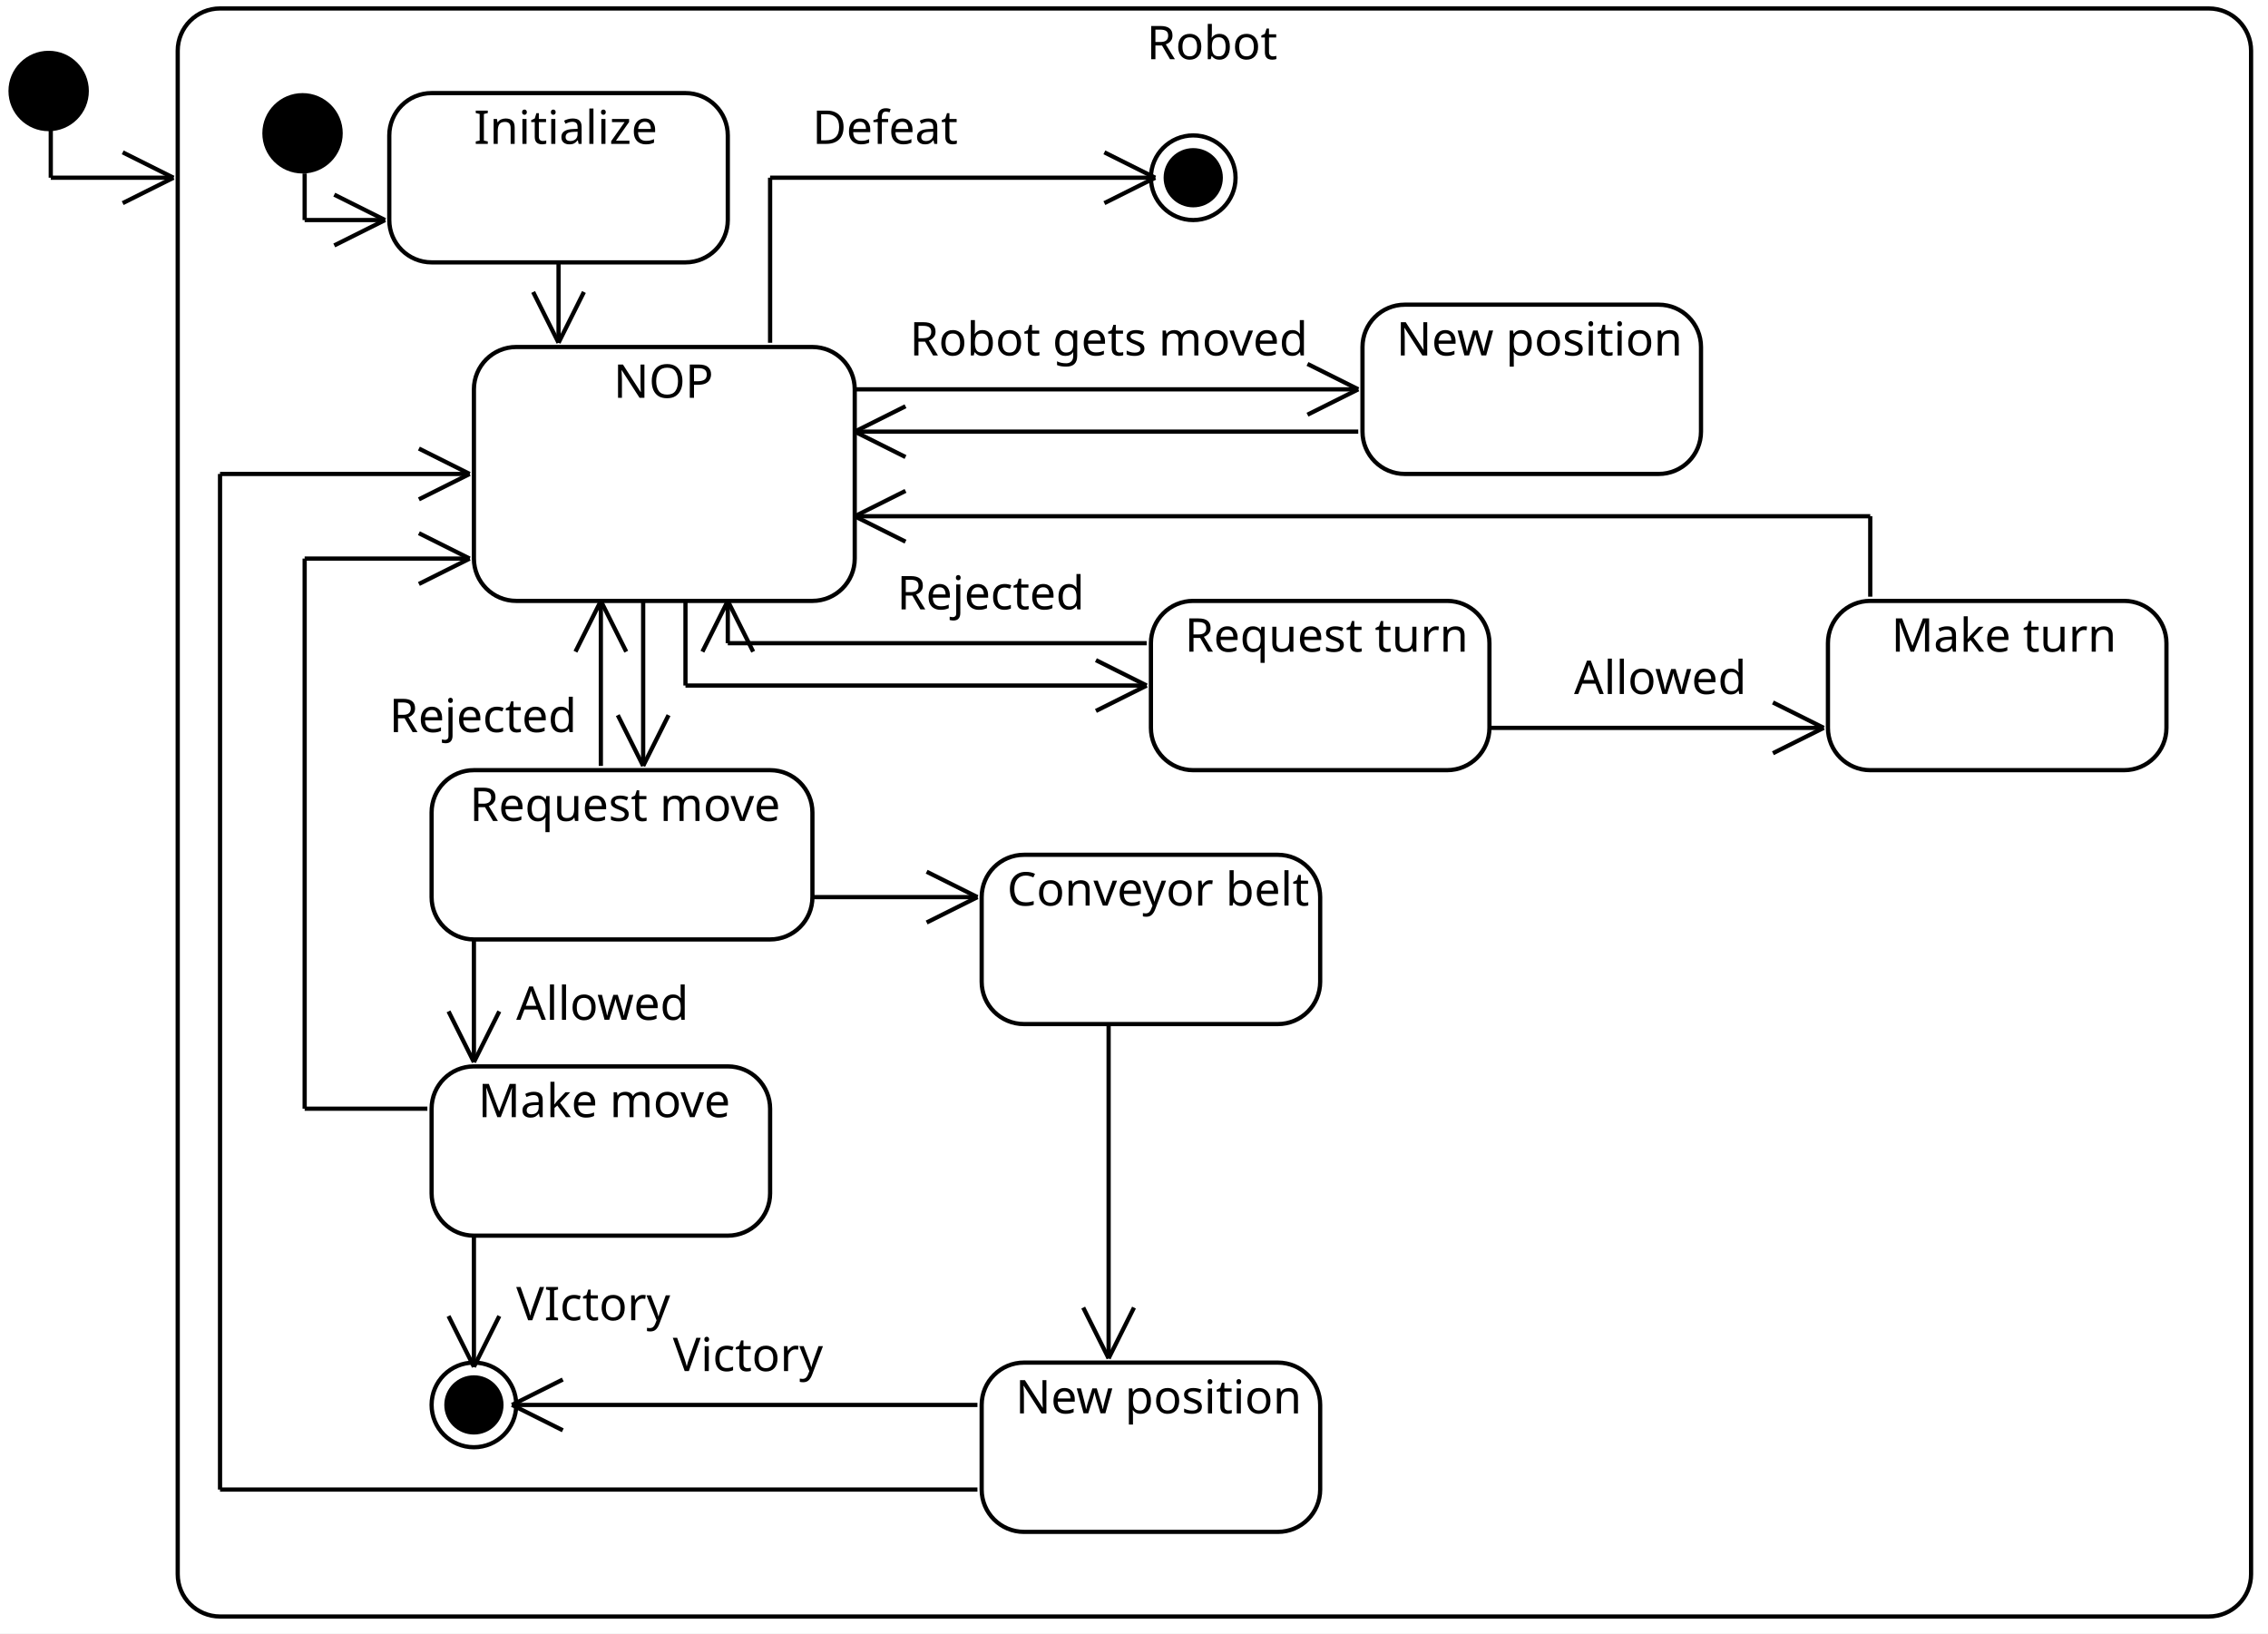
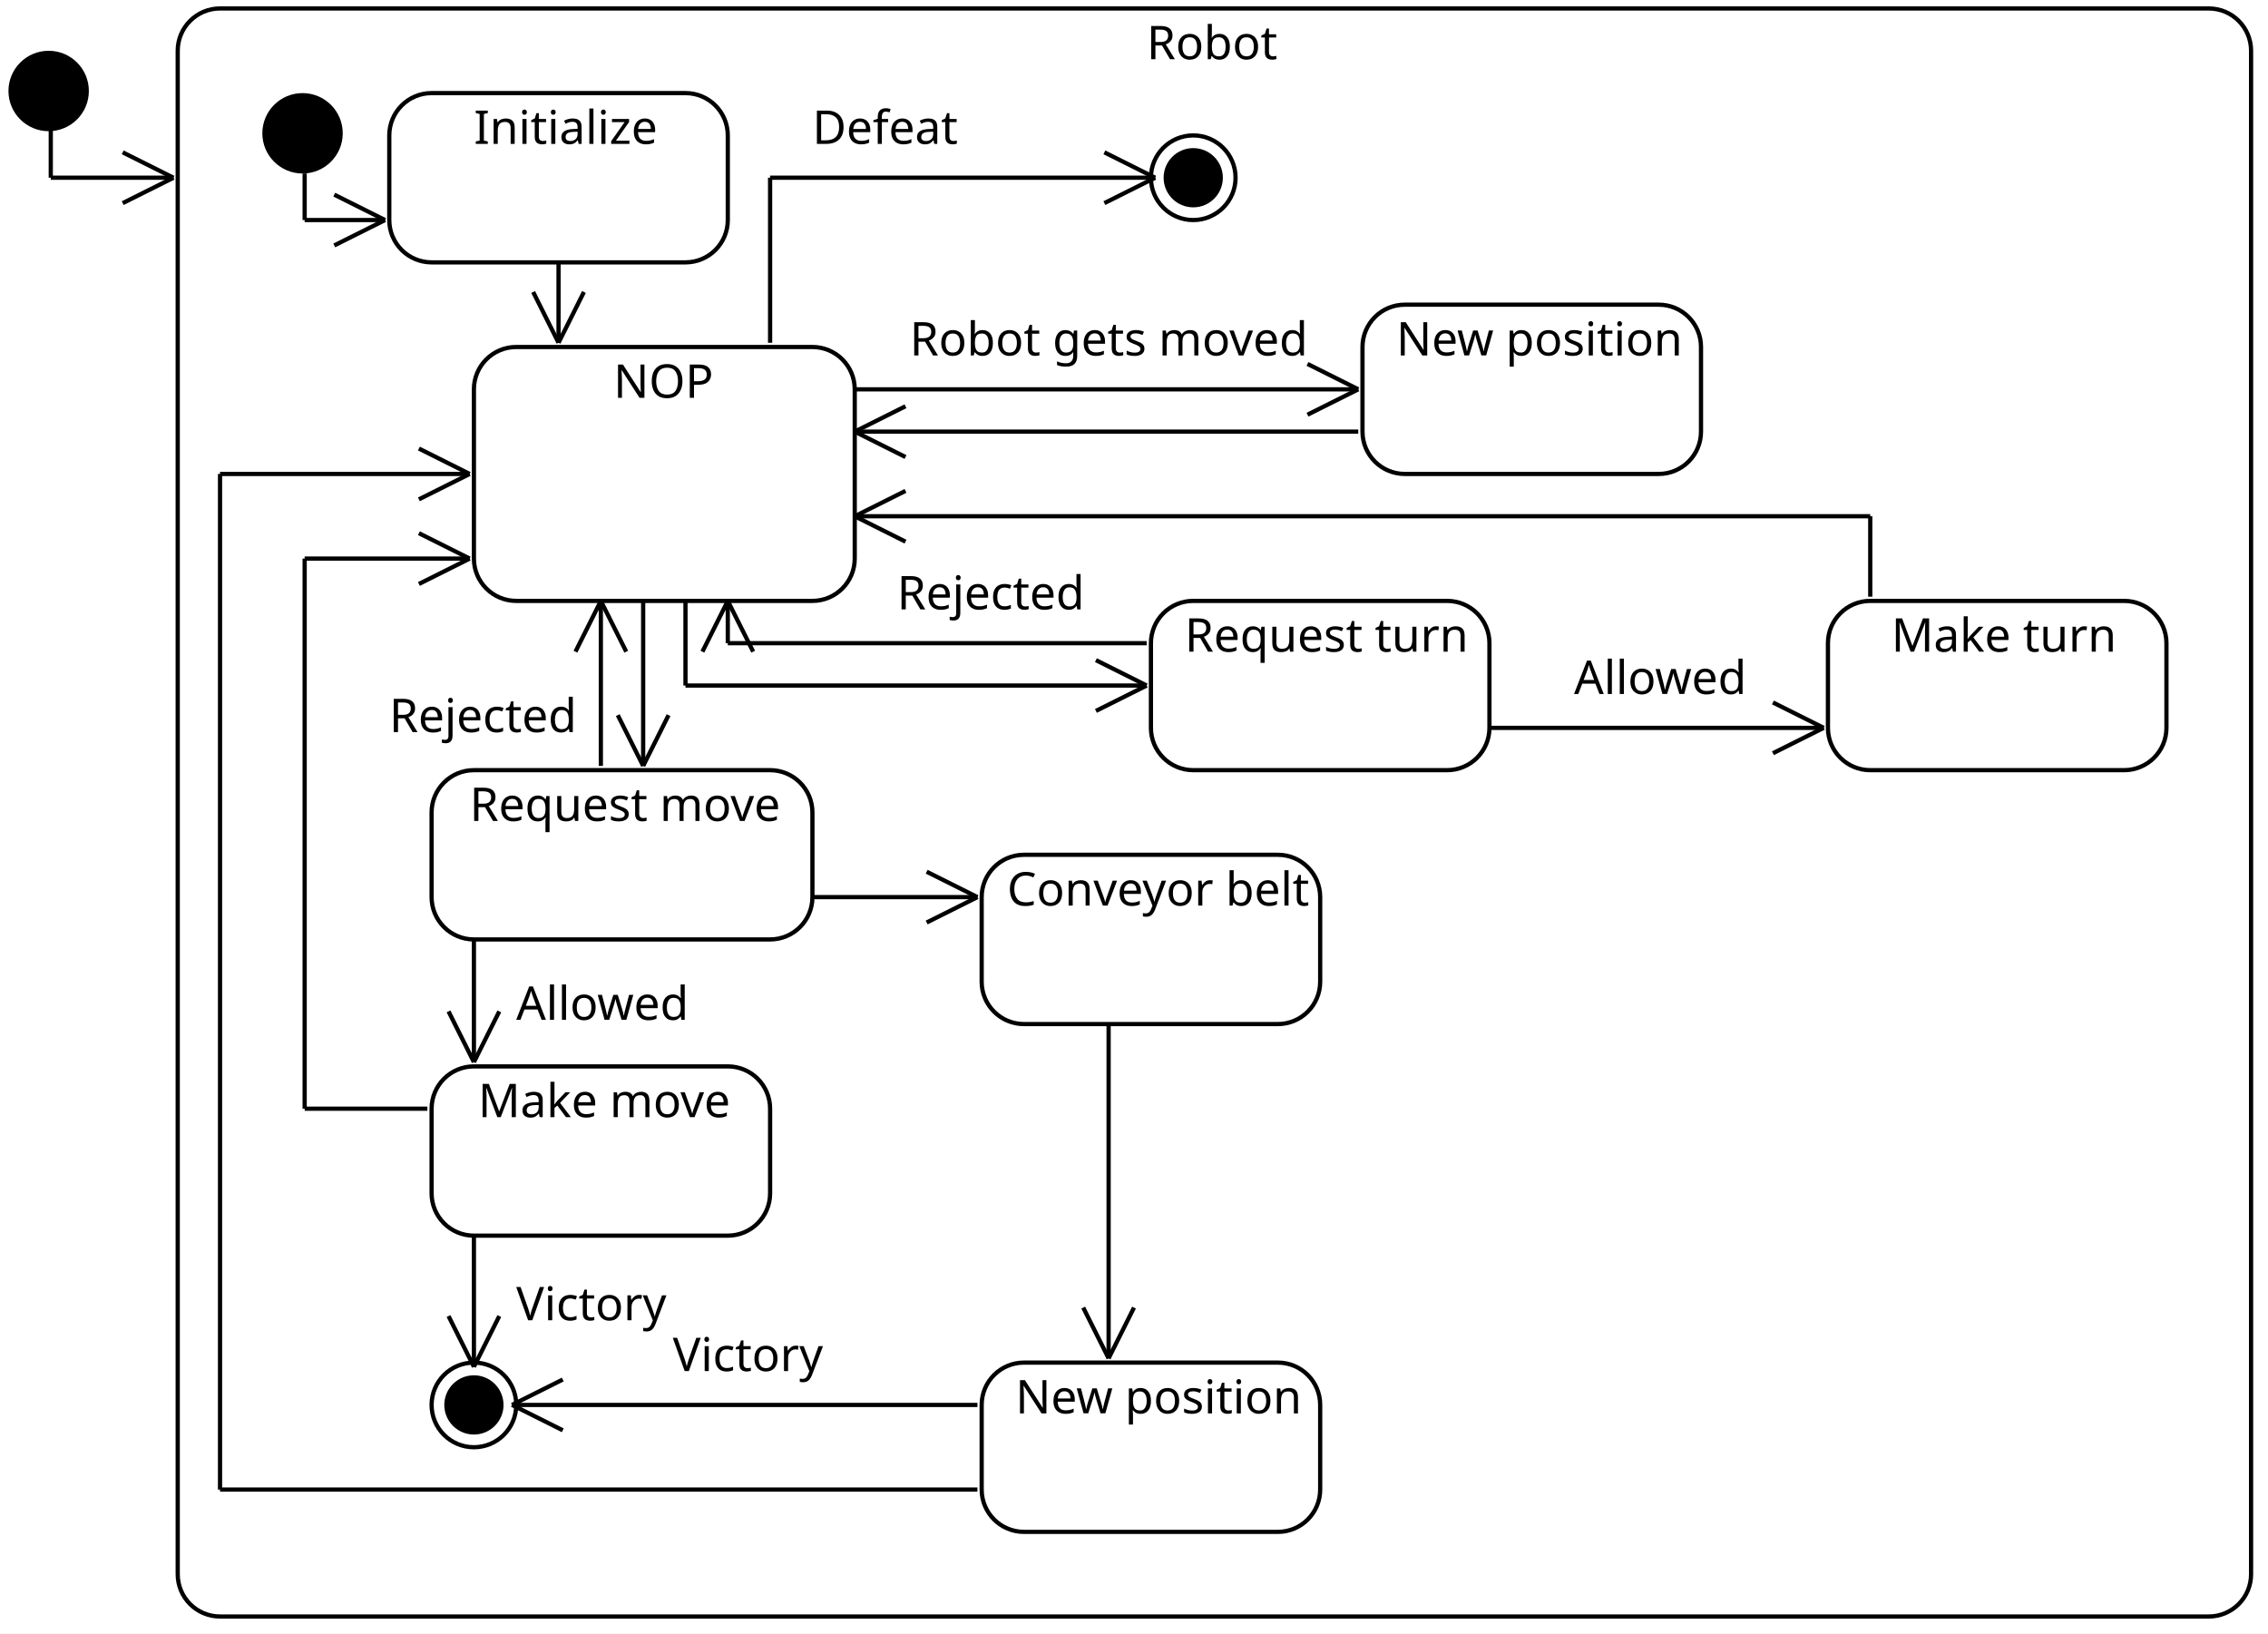
<svg xmlns="http://www.w3.org/2000/svg" fill-opacity="0" color-rendering="auto" color-interpolation="auto" stroke="rgb(0,0,0)" text-rendering="auto" stroke-linecap="square" width="536" stroke-miterlimit="10" stroke-opacity="0" shape-rendering="auto" fill="rgb(0,0,0)" stroke-dasharray="none" font-weight="normal" stroke-width="1" height="386" font-family="'Dialog'" font-style="normal" stroke-linejoin="miter" font-size="12" stroke-dashoffset="0" image-rendering="auto">
  <defs id="genericDefs" />
  <g>
    <defs id="defs1">
      <clipPath clipPathUnits="userSpaceOnUse" id="clipPath1">
        <path d="M-7 -7 L501 -7 L501 391 L-7 391 L-7 -7 Z" />
      </clipPath>
      <clipPath clipPathUnits="userSpaceOnUse" id="clipPath2">
        <path d="M-7 -7 L31 -7 L31 31 L-7 31 L-7 -7 Z" />
      </clipPath>
      <clipPath clipPathUnits="userSpaceOnUse" id="clipPath3">
        <path d="M-7 -7 L501 -7 L501 376 L-7 376 L-7 -7 Z" />
      </clipPath>
      <clipPath clipPathUnits="userSpaceOnUse" id="clipPath4">
        <path d="M-7 -7 L91 -7 L91 51 L-7 51 L-7 -7 Z" />
      </clipPath>
      <clipPath clipPathUnits="userSpaceOnUse" id="clipPath5">
        <path d="M-7 -7 L101 -7 L101 71 L-7 71 L-7 -7 Z" />
      </clipPath>
      <clipPath clipPathUnits="userSpaceOnUse" id="clipPath6">
        <path d="M-7 -7 L101 -7 L101 51 L-7 51 L-7 -7 Z" />
      </clipPath>
      <clipPath clipPathUnits="userSpaceOnUse" id="clipPath7">
        <path d="M-80 -15 L160 -15 L160 30 L-80 30 L-80 -15 Z" />
      </clipPath>
      <clipPath clipPathUnits="userSpaceOnUse" id="clipPath8">
        <path d="M-90 -15 L180 -15 L180 30 L-90 30 L-90 -15 Z" />
      </clipPath>
      <clipPath clipPathUnits="userSpaceOnUse" id="clipPath9">
        <path d="M-490 -15 L980 -15 L980 30 L-490 30 L-490 -15 Z" />
      </clipPath>
      <clipPath clipPathUnits="userSpaceOnUse" id="clipPath10">
        <path d="M0 0 L133 0 L133 116 L0 116 L0 0 Z" />
      </clipPath>
      <clipPath clipPathUnits="userSpaceOnUse" id="clipPath11">
        <path d="M0 0 L104 0 L104 123 L0 123 L0 0 Z" />
      </clipPath>
      <clipPath clipPathUnits="userSpaceOnUse" id="clipPath12">
        <path d="M0 0 L223 0 L223 104 L0 104 L0 0 Z" />
      </clipPath>
      <clipPath clipPathUnits="userSpaceOnUse" id="clipPath13">
        <path d="M0 0 L104 0 L104 143 L0 143 L0 0 Z" />
      </clipPath>
      <clipPath clipPathUnits="userSpaceOnUse" id="clipPath14">
        <path d="M0 0 L213 0 L213 124 L0 124 L0 0 Z" />
      </clipPath>
      <clipPath clipPathUnits="userSpaceOnUse" id="clipPath15">
        <path d="M0 0 L203 0 L203 114 L0 114 L0 0 Z" />
      </clipPath>
      <clipPath clipPathUnits="userSpaceOnUse" id="clipPath16">
        <path d="M0 0 L183 0 L183 104 L0 104 L0 0 Z" />
      </clipPath>
      <clipPath clipPathUnits="userSpaceOnUse" id="clipPath17">
        <path d="M0 0 L344 0 L344 123 L0 123 L0 0 Z" />
      </clipPath>
      <clipPath clipPathUnits="userSpaceOnUse" id="clipPath18">
        <path d="M0 0 L104 0 L104 133 L0 133 L0 0 Z" />
      </clipPath>
      <clipPath clipPathUnits="userSpaceOnUse" id="clipPath19">
        <path d="M0 0 L143 0 L143 234 L0 234 L0 0 Z" />
      </clipPath>
      <clipPath clipPathUnits="userSpaceOnUse" id="clipPath20">
        <path d="M0 0 L45 0 L45 37 L0 37 L0 0 Z" />
      </clipPath>
      <clipPath clipPathUnits="userSpaceOnUse" id="clipPath21">
        <path d="M0 0 L104 0 L104 135 L0 135 L0 0 Z" />
      </clipPath>
      <clipPath clipPathUnits="userSpaceOnUse" id="clipPath22">
        <path d="M0 0 L195 0 L195 143 L0 143 L0 0 Z" />
      </clipPath>
      <clipPath clipPathUnits="userSpaceOnUse" id="clipPath23">
        <path d="M0 0 L143 0 L143 104 L0 104 L0 0 Z" />
      </clipPath>
      <clipPath clipPathUnits="userSpaceOnUse" id="clipPath24">
        <path d="M0 0 L104 0 L104 183 L0 183 L0 0 Z" />
      </clipPath>
      <clipPath clipPathUnits="userSpaceOnUse" id="clipPath25">
        <path d="M0 0 L214 0 L214 104 L0 104 L0 0 Z" />
      </clipPath>
      <clipPath clipPathUnits="userSpaceOnUse" id="clipPath26">
        <path d="M0 0 L283 0 L283 344 L0 344 L0 0 Z" />
      </clipPath>
      <clipPath clipPathUnits="userSpaceOnUse" id="clipPath27">
        <path d="M-54 -15 L108 -15 L108 30 L-54 30 L-54 -15 Z" />
      </clipPath>
      <clipPath clipPathUnits="userSpaceOnUse" id="clipPath28">
        <path d="M-52 -15 L104 -15 L104 30 L-52 30 L-52 -15 Z" />
      </clipPath>
      <clipPath clipPathUnits="userSpaceOnUse" id="clipPath29">
        <path d="M-59 -15 L118 -15 L118 30 L-59 30 L-59 -15 Z" />
      </clipPath>
      <clipPath clipPathUnits="userSpaceOnUse" id="clipPath30">
        <path d="M-63 -15 L126 -15 L126 30 L-63 30 L-63 -15 Z" />
      </clipPath>
      <clipPath clipPathUnits="userSpaceOnUse" id="clipPath31">
        <path d="M-109 -15 L218 -15 L218 30 L-109 30 L-109 -15 Z" />
      </clipPath>
    </defs>
    <g fill="white" text-rendering="geometricPrecision" fill-opacity="1" stroke-opacity="1" stroke="white">
      <rect x="0" width="536" height="386" y="0" stroke="none" />
    </g>
    <g font-size="11" transform="translate(42,2)" fill-opacity="1" fill="white" text-rendering="geometricPrecision" font-family="sans-serif" stroke="white" stroke-opacity="1">
      <rect x="0" y="0" clip-path="url(#clipPath1)" width="490" rx="10" ry="10" height="380" stroke="none" />
    </g>
    <g font-size="11" stroke-linecap="butt" transform="translate(42,2)" fill-opacity="1" fill="black" text-rendering="geometricPrecision" font-family="sans-serif" stroke-linejoin="round" stroke="black" stroke-opacity="1" stroke-miterlimit="0">
      <rect x="0" y="0" clip-path="url(#clipPath1)" fill="none" width="490" rx="10" ry="10" height="380" />
    </g>
    <g font-size="11" transform="translate(2,12)" fill-opacity="1" fill="black" text-rendering="geometricPrecision" font-family="sans-serif" stroke="black" stroke-opacity="1">
      <circle r="9.5" clip-path="url(#clipPath2)" cx="9.5" cy="9.5" stroke="none" />
    </g>
    <g font-size="11" transform="translate(92,22)" fill-opacity="1" fill="white" text-rendering="geometricPrecision" font-family="sans-serif" stroke="white" stroke-opacity="1">
      <rect x="0" y="0" clip-path="url(#clipPath4)" width="80" rx="10" ry="10" height="40" stroke="none" />
    </g>
    <g font-size="11" stroke-linecap="butt" transform="translate(92,22)" fill-opacity="1" fill="black" text-rendering="geometricPrecision" font-family="sans-serif" stroke-linejoin="round" stroke="black" stroke-opacity="1" stroke-miterlimit="0">
      <rect x="0" y="0" clip-path="url(#clipPath4)" fill="none" width="80" rx="10" ry="10" height="40" />
    </g>
    <g font-size="11" transform="translate(62,22)" fill-opacity="1" fill="black" text-rendering="geometricPrecision" font-family="sans-serif" stroke="black" stroke-opacity="1">
      <circle r="9.5" clip-path="url(#clipPath2)" cx="9.5" cy="9.5" stroke="none" />
    </g>
    <g font-size="11" transform="translate(112,82)" fill-opacity="1" fill="white" text-rendering="geometricPrecision" font-family="sans-serif" stroke="white" stroke-opacity="1">
      <rect x="0" y="0" clip-path="url(#clipPath5)" width="90" rx="10" ry="10" height="60" stroke="none" />
    </g>
    <g font-size="11" stroke-linecap="butt" transform="translate(112,82)" fill-opacity="1" fill="black" text-rendering="geometricPrecision" font-family="sans-serif" stroke-linejoin="round" stroke="black" stroke-opacity="1" stroke-miterlimit="0">
      <rect x="0" y="0" clip-path="url(#clipPath5)" fill="none" width="90" rx="10" ry="10" height="60" />
    </g>
    <g font-size="11" transform="translate(322,72)" fill-opacity="1" fill="white" text-rendering="geometricPrecision" font-family="sans-serif" stroke="white" stroke-opacity="1">
      <rect x="0" y="0" clip-path="url(#clipPath4)" width="80" rx="10" ry="10" height="40" stroke="none" />
    </g>
    <g font-size="11" stroke-linecap="butt" transform="translate(322,72)" fill-opacity="1" fill="black" text-rendering="geometricPrecision" font-family="sans-serif" stroke-linejoin="round" stroke="black" stroke-opacity="1" stroke-miterlimit="0">
      <rect x="0" y="0" clip-path="url(#clipPath4)" fill="none" width="80" rx="10" ry="10" height="40" />
    </g>
    <g font-size="11" transform="translate(102,182)" fill-opacity="1" fill="white" text-rendering="geometricPrecision" font-family="sans-serif" stroke="white" stroke-opacity="1">
      <rect x="0" y="0" clip-path="url(#clipPath6)" width="90" rx="10" ry="10" height="40" stroke="none" />
    </g>
    <g font-size="11" stroke-linecap="butt" transform="translate(102,182)" fill-opacity="1" fill="black" text-rendering="geometricPrecision" font-family="sans-serif" stroke-linejoin="round" stroke="black" stroke-opacity="1" stroke-miterlimit="0">
      <rect x="0" y="0" clip-path="url(#clipPath6)" fill="none" width="90" rx="10" ry="10" height="40" />
    </g>
    <g font-size="11" transform="translate(272,142)" fill-opacity="1" fill="white" text-rendering="geometricPrecision" font-family="sans-serif" stroke="white" stroke-opacity="1">
      <rect x="0" y="0" clip-path="url(#clipPath4)" width="80" rx="10" ry="10" height="40" stroke="none" />
    </g>
    <g font-size="11" stroke-linecap="butt" transform="translate(272,142)" fill-opacity="1" fill="black" text-rendering="geometricPrecision" font-family="sans-serif" stroke-linejoin="round" stroke="black" stroke-opacity="1" stroke-miterlimit="0">
      <rect x="0" y="0" clip-path="url(#clipPath4)" fill="none" width="80" rx="10" ry="10" height="40" />
    </g>
    <g font-size="11" transform="translate(432,142)" fill-opacity="1" fill="white" text-rendering="geometricPrecision" font-family="sans-serif" stroke="white" stroke-opacity="1">
      <rect x="0" y="0" clip-path="url(#clipPath4)" width="80" rx="10" ry="10" height="40" stroke="none" />
    </g>
    <g font-size="11" stroke-linecap="butt" transform="translate(432,142)" fill-opacity="1" fill="black" text-rendering="geometricPrecision" font-family="sans-serif" stroke-linejoin="round" stroke="black" stroke-opacity="1" stroke-miterlimit="0">
      <rect x="0" y="0" clip-path="url(#clipPath4)" fill="none" width="80" rx="10" ry="10" height="40" />
    </g>
    <g font-size="11" transform="translate(102,252)" fill-opacity="1" fill="white" text-rendering="geometricPrecision" font-family="sans-serif" stroke="white" stroke-opacity="1">
      <rect x="0" y="0" clip-path="url(#clipPath4)" width="80" rx="10" ry="10" height="40" stroke="none" />
    </g>
    <g font-size="11" stroke-linecap="butt" transform="translate(102,252)" fill-opacity="1" fill="black" text-rendering="geometricPrecision" font-family="sans-serif" stroke-linejoin="round" stroke="black" stroke-opacity="1" stroke-miterlimit="0">
      <rect x="0" y="0" clip-path="url(#clipPath4)" fill="none" width="80" rx="10" ry="10" height="40" />
    </g>
    <g font-size="11" transform="translate(102,322)" fill-opacity="1" fill="black" text-rendering="geometricPrecision" font-family="sans-serif" stroke="black" stroke-opacity="1">
      <circle r="7" clip-path="url(#clipPath2)" cx="10" cy="10" stroke="none" />
      <circle stroke-linecap="butt" clip-path="url(#clipPath2)" fill="none" stroke-linejoin="round" r="10" cx="10" cy="10" stroke-miterlimit="0" />
    </g>
    <g font-size="11" transform="translate(272,32)" fill-opacity="1" fill="black" text-rendering="geometricPrecision" font-family="sans-serif" stroke="black" stroke-opacity="1">
      <circle r="7" clip-path="url(#clipPath2)" cx="10" cy="10" stroke="none" />
      <circle stroke-linecap="butt" clip-path="url(#clipPath2)" fill="none" stroke-linejoin="round" r="10" cx="10" cy="10" stroke-miterlimit="0" />
    </g>
    <g font-size="11" transform="translate(232,202)" fill-opacity="1" fill="white" text-rendering="geometricPrecision" font-family="sans-serif" stroke="white" stroke-opacity="1">
      <rect x="0" y="0" clip-path="url(#clipPath4)" width="80" rx="10" ry="10" height="40" stroke="none" />
    </g>
    <g font-size="11" stroke-linecap="butt" transform="translate(232,202)" fill-opacity="1" fill="black" text-rendering="geometricPrecision" font-family="sans-serif" stroke-linejoin="round" stroke="black" stroke-opacity="1" stroke-miterlimit="0">
      <rect x="0" y="0" clip-path="url(#clipPath4)" fill="none" width="80" rx="10" ry="10" height="40" />
    </g>
    <g font-size="11" transform="translate(232,322)" fill-opacity="1" fill="white" text-rendering="geometricPrecision" font-family="sans-serif" stroke="white" stroke-opacity="1">
      <rect x="0" y="0" clip-path="url(#clipPath4)" width="80" rx="10" ry="10" height="40" stroke="none" />
    </g>
    <g font-size="11" stroke-linecap="butt" transform="translate(232,322)" fill-opacity="1" fill="black" text-rendering="geometricPrecision" font-family="sans-serif" stroke-linejoin="round" stroke="black" stroke-opacity="1" stroke-miterlimit="0">
      <rect x="0" y="0" clip-path="url(#clipPath4)" fill="none" width="80" rx="10" ry="10" height="40" />
    </g>
    <g font-size="11" transform="translate(232,322)" fill-opacity="1" fill="black" text-rendering="geometricPrecision" font-family="sans-serif" stroke="black" stroke-opacity="1">
      <text x="8" xml:space="preserve" y="12" clip-path="url(#clipPath7)" stroke="none">New position</text>
    </g>
    <g font-size="11" transform="translate(232,202)" fill-opacity="1" fill="black" text-rendering="geometricPrecision" font-family="sans-serif" stroke="black" stroke-opacity="1">
      <text x="6" xml:space="preserve" y="12" clip-path="url(#clipPath7)" stroke="none">Conveyor belt</text>
    </g>
    <g font-size="11" transform="translate(102,252)" fill-opacity="1" fill="black" text-rendering="geometricPrecision" font-family="sans-serif" stroke="black" stroke-opacity="1">
      <text x="11" xml:space="preserve" y="12" clip-path="url(#clipPath7)" stroke="none">Make move</text>
    </g>
    <g font-size="11" transform="translate(432,142)" fill-opacity="1" fill="black" text-rendering="geometricPrecision" font-family="sans-serif" stroke="black" stroke-opacity="1">
      <text x="15" xml:space="preserve" y="12" clip-path="url(#clipPath7)" stroke="none">Make turn</text>
    </g>
    <g font-size="11" transform="translate(272,142)" fill-opacity="1" fill="black" text-rendering="geometricPrecision" font-family="sans-serif" stroke="black" stroke-opacity="1">
      <text x="8" xml:space="preserve" y="12" clip-path="url(#clipPath7)" stroke="none">Request turn</text>
    </g>
    <g font-size="11" transform="translate(102,182)" fill-opacity="1" fill="black" text-rendering="geometricPrecision" font-family="sans-serif" stroke="black" stroke-opacity="1">
      <text x="9" xml:space="preserve" y="12" clip-path="url(#clipPath8)" stroke="none">Request move</text>
    </g>
    <g font-size="11" transform="translate(322,72)" fill-opacity="1" fill="black" text-rendering="geometricPrecision" font-family="sans-serif" stroke="black" stroke-opacity="1">
      <text x="8" xml:space="preserve" y="12" clip-path="url(#clipPath7)" stroke="none">New position</text>
    </g>
    <g font-size="11" transform="translate(112,82)" fill-opacity="1" fill="black" text-rendering="geometricPrecision" font-family="sans-serif" stroke="black" stroke-opacity="1">
      <text x="33" xml:space="preserve" y="12" clip-path="url(#clipPath8)" stroke="none">NOP</text>
    </g>
    <g font-size="11" transform="translate(92,22)" fill-opacity="1" fill="black" text-rendering="geometricPrecision" font-family="sans-serif" stroke="black" stroke-opacity="1">
      <text x="20" xml:space="preserve" y="12" clip-path="url(#clipPath7)" stroke="none">Initialize</text>
    </g>
    <g font-size="11" transform="translate(42,2)" fill-opacity="1" fill="black" text-rendering="geometricPrecision" font-family="sans-serif" stroke="black" stroke-opacity="1">
      <text x="229" xml:space="preserve" y="12" clip-path="url(#clipPath9)" stroke="none">Robot</text>
    </g>
    <g font-size="11" stroke-linecap="butt" transform="translate(-38,-20)" fill-opacity="1" fill="black" text-rendering="geometricPrecision" font-family="sans-serif" stroke-linejoin="round" stroke="black" stroke-opacity="1">
      <line y2="62" fill="none" x1="50" clip-path="url(#clipPath10)" x2="50" y1="50" />
      <line y2="62" fill="none" x1="50" clip-path="url(#clipPath10)" x2="79" y1="62" />
      <line y2="56" fill="none" x1="79" clip-path="url(#clipPath10)" x2="67" y1="62" />
      <line y2="68" fill="none" x1="79" clip-path="url(#clipPath10)" x2="67" y1="62" />
    </g>
    <g font-size="11" stroke-linecap="butt" transform="translate(82,12)" fill-opacity="1" fill="black" text-rendering="geometricPrecision" font-family="sans-serif" stroke-linejoin="round" stroke="black" stroke-opacity="1">
      <line y2="69" fill="none" x1="50" clip-path="url(#clipPath11)" x2="50" y1="50" />
      <line y2="57" fill="none" x1="50" clip-path="url(#clipPath11)" x2="56" y1="69" />
      <line y2="57" fill="none" x1="50" clip-path="url(#clipPath11)" x2="44" y1="69" />
    </g>
    <g font-size="11" stroke-linecap="butt" transform="translate(152,42)" fill-opacity="1" fill="black" text-rendering="geometricPrecision" font-family="sans-serif" stroke-linejoin="round" stroke="black" stroke-opacity="1">
      <line y2="50" fill="none" x1="50" clip-path="url(#clipPath12)" x2="169" y1="50" />
      <line y2="44" fill="none" x1="169" clip-path="url(#clipPath12)" x2="157" y1="50" />
      <line y2="56" fill="none" x1="169" clip-path="url(#clipPath12)" x2="157" y1="50" />
    </g>
    <g font-size="11" stroke-linecap="butt" transform="translate(152,52)" fill-opacity="1" fill="black" text-rendering="geometricPrecision" font-family="sans-serif" stroke-linejoin="round" stroke="black" stroke-opacity="1">
      <line y2="50" fill="none" x1="169" clip-path="url(#clipPath12)" x2="50" y1="50" />
      <line y2="56" fill="none" x1="50" clip-path="url(#clipPath12)" x2="62" y1="50" />
      <line y2="44" fill="none" x1="50" clip-path="url(#clipPath12)" x2="62" y1="50" />
    </g>
    <g font-size="11" stroke-linecap="butt" transform="translate(102,92)" fill-opacity="1" fill="black" text-rendering="geometricPrecision" font-family="sans-serif" stroke-linejoin="round" stroke="black" stroke-opacity="1">
      <line y2="89" fill="none" x1="50" clip-path="url(#clipPath13)" x2="50" y1="50" />
      <line y2="77" fill="none" x1="50" clip-path="url(#clipPath13)" x2="56" y1="89" />
      <line y2="77" fill="none" x1="50" clip-path="url(#clipPath13)" x2="44" y1="89" />
    </g>
    <g font-size="11" stroke-linecap="butt" transform="translate(92,92)" fill-opacity="1" fill="black" text-rendering="geometricPrecision" font-family="sans-serif" stroke-linejoin="round" stroke="black" stroke-opacity="1">
      <line y2="50" fill="none" x1="50" clip-path="url(#clipPath13)" x2="50" y1="89" />
      <line y2="62" fill="none" x1="50" clip-path="url(#clipPath13)" x2="44" y1="50" />
      <line y2="62" fill="none" x1="50" clip-path="url(#clipPath13)" x2="56" y1="50" />
    </g>
    <g font-size="11" stroke-linecap="butt" transform="translate(112,92)" fill-opacity="1" fill="black" text-rendering="geometricPrecision" font-family="sans-serif" stroke-linejoin="round" stroke="black" stroke-opacity="1">
      <line y2="70" fill="none" x1="50" clip-path="url(#clipPath14)" x2="50" y1="50" />
      <line y2="70" fill="none" x1="50" clip-path="url(#clipPath14)" x2="159" y1="70" />
      <line y2="64" fill="none" x1="159" clip-path="url(#clipPath14)" x2="147" y1="70" />
      <line y2="76" fill="none" x1="159" clip-path="url(#clipPath14)" x2="147" y1="70" />
    </g>
    <g font-size="11" stroke-linecap="butt" transform="translate(122,92)" fill-opacity="1" fill="black" text-rendering="geometricPrecision" font-family="sans-serif" stroke-linejoin="round" stroke="black" stroke-opacity="1">
      <line y2="60" fill="none" x1="149" clip-path="url(#clipPath15)" x2="50" y1="60" />
      <line y2="50" fill="none" x1="50" clip-path="url(#clipPath15)" x2="50" y1="60" />
      <line y2="62" fill="none" x1="50" clip-path="url(#clipPath15)" x2="44" y1="50" />
      <line y2="62" fill="none" x1="50" clip-path="url(#clipPath15)" x2="56" y1="50" />
    </g>
    <g font-size="11" stroke-linecap="butt" transform="translate(302,122)" fill-opacity="1" fill="black" text-rendering="geometricPrecision" font-family="sans-serif" stroke-linejoin="round" stroke="black" stroke-opacity="1">
      <line y2="50" fill="none" x1="50" clip-path="url(#clipPath16)" x2="129" y1="50" />
      <line y2="44" fill="none" x1="129" clip-path="url(#clipPath16)" x2="117" y1="50" />
      <line y2="56" fill="none" x1="129" clip-path="url(#clipPath16)" x2="117" y1="50" />
    </g>
    <g font-size="11" stroke-linecap="butt" transform="translate(152,72)" fill-opacity="1" fill="black" text-rendering="geometricPrecision" font-family="sans-serif" stroke-linejoin="round" stroke="black" stroke-opacity="1">
      <line y2="50" fill="none" x1="290" clip-path="url(#clipPath17)" x2="290" y1="69" />
      <line y2="50" fill="none" x1="290" clip-path="url(#clipPath17)" x2="50" y1="50" />
      <line y2="56" fill="none" x1="50" clip-path="url(#clipPath17)" x2="62" y1="50" />
      <line y2="44" fill="none" x1="50" clip-path="url(#clipPath17)" x2="62" y1="50" />
    </g>
    <g font-size="11" stroke-linecap="butt" transform="translate(62,172)" fill-opacity="1" fill="black" text-rendering="geometricPrecision" font-family="sans-serif" stroke-linejoin="round" stroke="black" stroke-opacity="1">
      <line y2="79" fill="none" x1="50" clip-path="url(#clipPath18)" x2="50" y1="50" />
      <line y2="67" fill="none" x1="50" clip-path="url(#clipPath18)" x2="56" y1="79" />
      <line y2="67" fill="none" x1="50" clip-path="url(#clipPath18)" x2="44" y1="79" />
    </g>
    <g font-size="11" stroke-linecap="butt" transform="translate(22,82)" fill-opacity="1" fill="black" text-rendering="geometricPrecision" font-family="sans-serif" stroke-linejoin="round" stroke="black" stroke-opacity="1">
      <line y2="180" fill="none" x1="79" clip-path="url(#clipPath19)" x2="50" y1="180" />
      <line y2="50" fill="none" x1="50" clip-path="url(#clipPath19)" x2="50" y1="180" />
      <line y2="50" fill="none" x1="50" clip-path="url(#clipPath19)" x2="89" y1="50" />
      <line y2="44" fill="none" x1="89" clip-path="url(#clipPath19)" x2="77" y1="50" />
      <line y2="56" fill="none" x1="89" clip-path="url(#clipPath19)" x2="77" y1="50" />
    </g>
    <g font-size="11" stroke-linecap="butt" transform="translate(61,30)" fill-opacity="1" fill="black" text-rendering="geometricPrecision" font-family="sans-serif" stroke-linejoin="round" stroke="black" stroke-opacity="1">
      <line y2="22" fill="none" x1="11" clip-path="url(#clipPath20)" x2="11" y1="11" />
      <line y2="22" fill="none" x1="11" clip-path="url(#clipPath20)" x2="30" y1="22" />
      <line y2="16" fill="none" x1="30" clip-path="url(#clipPath20)" x2="18" y1="22" />
      <line y2="28" fill="none" x1="30" clip-path="url(#clipPath20)" x2="18" y1="22" />
    </g>
    <g font-size="11" stroke-linecap="butt" transform="translate(62,242)" fill-opacity="1" fill="black" text-rendering="geometricPrecision" font-family="sans-serif" stroke-linejoin="round" stroke="black" stroke-opacity="1">
      <line y2="81" fill="none" x1="50" clip-path="url(#clipPath21)" x2="50" y1="50" />
      <line y2="69" fill="none" x1="50" clip-path="url(#clipPath21)" x2="56" y1="81" />
      <line y2="69" fill="none" x1="50" clip-path="url(#clipPath21)" x2="44" y1="81" />
    </g>
    <g font-size="11" stroke-linecap="butt" transform="translate(132,-8)" fill-opacity="1" fill="black" text-rendering="geometricPrecision" font-family="sans-serif" stroke-linejoin="round" stroke="black" stroke-opacity="1">
      <line y2="50" fill="none" x1="50" clip-path="url(#clipPath22)" x2="50" y1="89" />
      <line y2="50" fill="none" x1="50" clip-path="url(#clipPath22)" x2="141" y1="50" />
      <line y2="44" fill="none" x1="141" clip-path="url(#clipPath22)" x2="129" y1="50" />
      <line y2="56" fill="none" x1="141" clip-path="url(#clipPath22)" x2="129" y1="50" />
    </g>
    <g font-size="11" stroke-linecap="butt" transform="translate(142,162)" fill-opacity="1" fill="black" text-rendering="geometricPrecision" font-family="sans-serif" stroke-linejoin="round" stroke="black" stroke-opacity="1">
      <line y2="50" fill="none" x1="50" clip-path="url(#clipPath23)" x2="89" y1="50" />
      <line y2="44" fill="none" x1="89" clip-path="url(#clipPath23)" x2="77" y1="50" />
      <line y2="56" fill="none" x1="89" clip-path="url(#clipPath23)" x2="77" y1="50" />
    </g>
    <g font-size="11" stroke-linecap="butt" transform="translate(212,192)" fill-opacity="1" fill="black" text-rendering="geometricPrecision" font-family="sans-serif" stroke-linejoin="round" stroke="black" stroke-opacity="1">
      <line y2="129" fill="none" x1="50" clip-path="url(#clipPath24)" x2="50" y1="50" />
      <line y2="117" fill="none" x1="50" clip-path="url(#clipPath24)" x2="56" y1="129" />
      <line y2="117" fill="none" x1="50" clip-path="url(#clipPath24)" x2="44" y1="129" />
    </g>
    <g font-size="11" stroke-linecap="butt" transform="translate(71,282)" fill-opacity="1" fill="black" text-rendering="geometricPrecision" font-family="sans-serif" stroke-linejoin="round" stroke="black" stroke-opacity="1">
      <line y2="50" fill="none" x1="160" clip-path="url(#clipPath25)" x2="50" y1="50" />
      <line y2="56" fill="none" x1="50" clip-path="url(#clipPath25)" x2="62" y1="50" />
      <line y2="44" fill="none" x1="50" clip-path="url(#clipPath25)" x2="62" y1="50" />
    </g>
    <g font-size="11" stroke-linecap="butt" transform="translate(2,62)" fill-opacity="1" fill="black" text-rendering="geometricPrecision" font-family="sans-serif" stroke-linejoin="round" stroke="black" stroke-opacity="1">
      <line y2="290" fill="none" x1="229" clip-path="url(#clipPath26)" x2="50" y1="290" />
      <line y2="50" fill="none" x1="50" clip-path="url(#clipPath26)" x2="50" y1="290" />
      <line y2="50" fill="none" x1="50" clip-path="url(#clipPath26)" x2="109" y1="50" />
      <line y2="44" fill="none" x1="109" clip-path="url(#clipPath26)" x2="97" y1="50" />
      <line y2="56" fill="none" x1="109" clip-path="url(#clipPath26)" x2="97" y1="50" />
    </g>
    <g font-size="11" transform="translate(149,312)" fill-opacity="1" fill="black" text-rendering="geometricPrecision" font-family="sans-serif" stroke="black" stroke-opacity="1">
      <text x="10" xml:space="preserve" y="12" clip-path="url(#clipPath27)" stroke="none">Victory</text>
    </g>
    <g font-size="11" transform="translate(182,22)" fill-opacity="1" fill="black" text-rendering="geometricPrecision" font-family="sans-serif" stroke="black" stroke-opacity="1">
      <text x="10" xml:space="preserve" y="12" clip-path="url(#clipPath28)" stroke="none">Defeat</text>
    </g>
    <g font-size="11" transform="translate(112,300)" fill-opacity="1" fill="black" text-rendering="geometricPrecision" font-family="sans-serif" stroke="black" stroke-opacity="1">
-       <text x="10" xml:space="preserve" y="12" clip-path="url(#clipPath27)" stroke="none">VIctory</text>
+       <text x="10" xml:space="preserve" y="12" clip-path="url(#clipPath27)" stroke="none">Victory</text>
    </g>
    <g font-size="11" transform="translate(112,229)" fill-opacity="1" fill="black" text-rendering="geometricPrecision" font-family="sans-serif" stroke="black" stroke-opacity="1">
      <text x="10" xml:space="preserve" y="12" clip-path="url(#clipPath29)" stroke="none">Allowed</text>
    </g>
    <g font-size="11" transform="translate(362,152)" fill-opacity="1" fill="black" text-rendering="geometricPrecision" font-family="sans-serif" stroke="black" stroke-opacity="1">
      <text x="10" xml:space="preserve" y="12" clip-path="url(#clipPath29)" stroke="none">Allowed</text>
    </g>
    <g font-size="11" transform="translate(202,132)" fill-opacity="1" fill="black" text-rendering="geometricPrecision" font-family="sans-serif" stroke="black" stroke-opacity="1">
      <text x="10" xml:space="preserve" y="12" clip-path="url(#clipPath30)" stroke="none">Rejected</text>
    </g>
    <g font-size="11" transform="translate(82,161)" fill-opacity="1" fill="black" text-rendering="geometricPrecision" font-family="sans-serif" stroke="black" stroke-opacity="1">
      <text x="10" xml:space="preserve" y="12" clip-path="url(#clipPath30)" stroke="none">Rejected</text>
    </g>
    <g font-size="11" transform="translate(205,72)" fill-opacity="1" fill="black" text-rendering="geometricPrecision" font-family="sans-serif" stroke="black" stroke-opacity="1">
      <text x="10" xml:space="preserve" y="12" clip-path="url(#clipPath31)" stroke="none">Robot gets moved</text>
    </g>
    <g fill="rgb(120,120,120)" text-rendering="geometricPrecision" fill-opacity="1" font-size="10" stroke-opacity="1" stroke="rgb(120,120,120)" />
  </g>
</svg>
